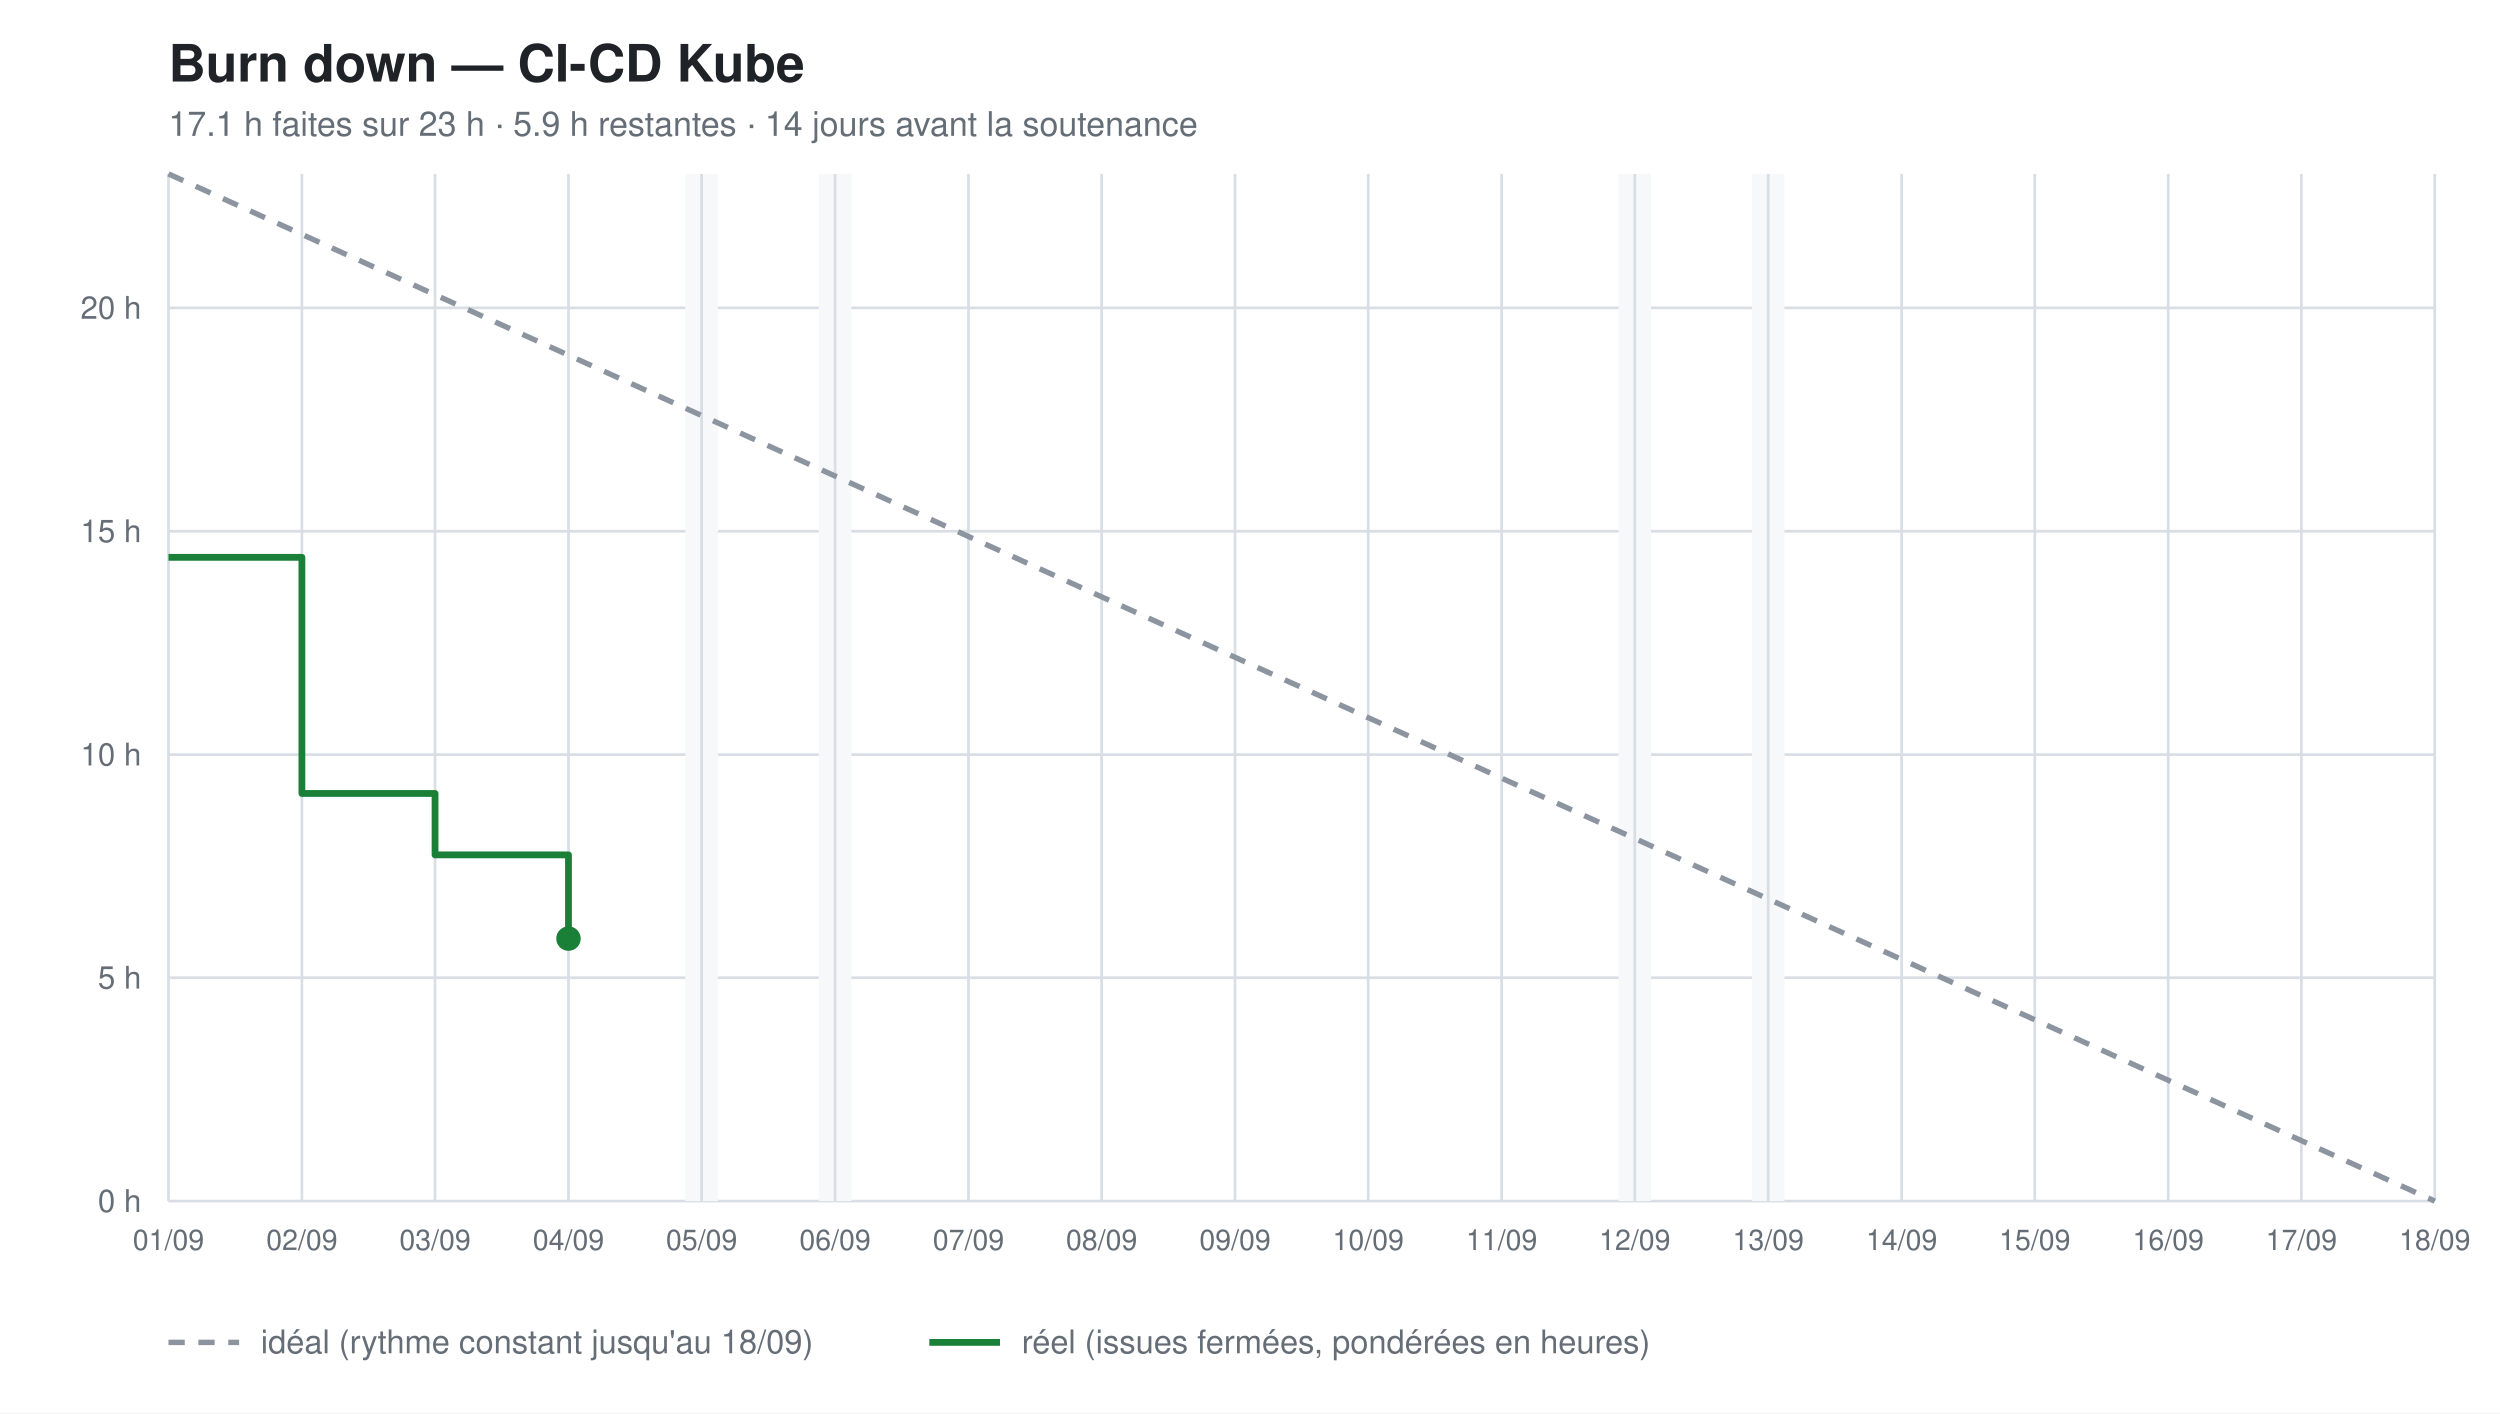
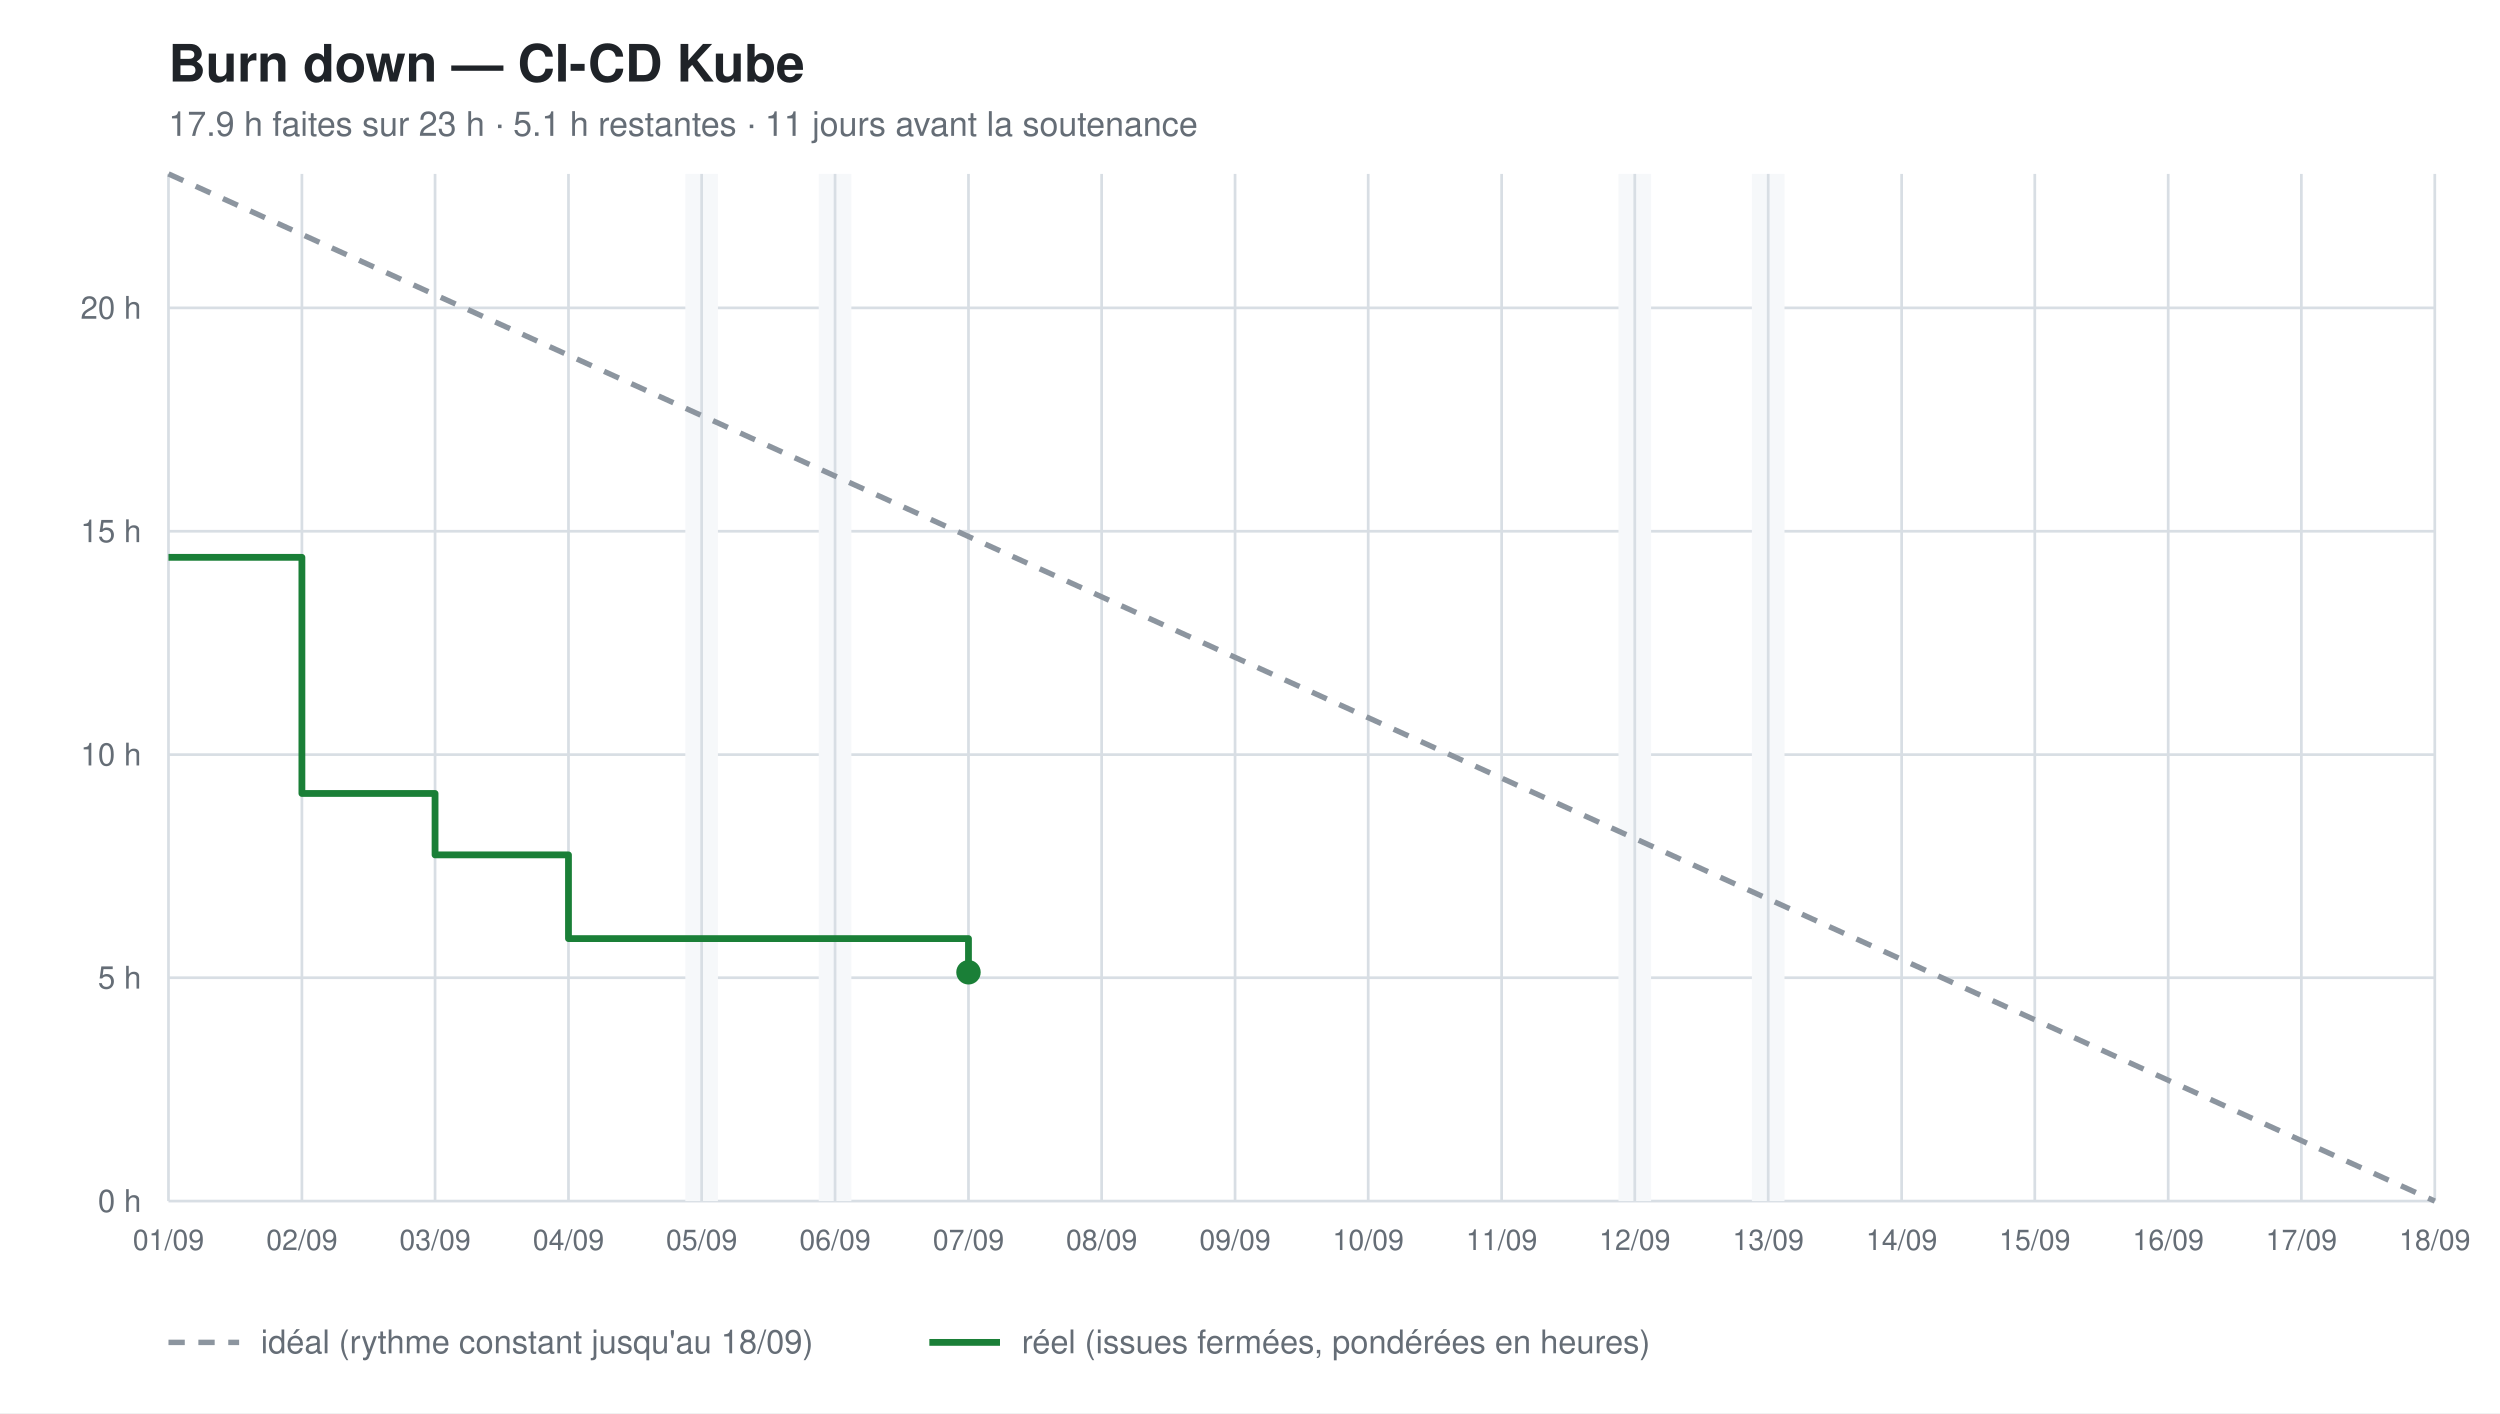
<svg xmlns="http://www.w3.org/2000/svg" width="920" height="520" viewBox="0 0 920 520" font-family="Segoe UI, Helvetica, Arial, sans-serif">
  <rect width="920" height="520" fill="#ffffff" />
  <text x="62" y="30" font-size="19" font-weight="600" fill="#1f2328">Burn down — CI-CD Kube</text>
-   <text x="62" y="50" font-size="12.5" fill="#656d76">17.1 h faites sur 23 h · 5.9 h restantes · 14 jours avant la soutenance</text>
+   <text x="62" y="50" font-size="12.5" fill="#656d76">17.9 h faites sur 23 h · 5.1 h restantes · 11 jours avant la soutenance</text>
  <line x1="62" y1="442.0" x2="896" y2="442.0" stroke="#d8dee4" stroke-width="1" />
  <text x="52" y="446.0" font-size="11.5" fill="#656d76" text-anchor="end">0 h</text>
  <line x1="62" y1="359.8" x2="896" y2="359.8" stroke="#d8dee4" stroke-width="1" />
  <text x="52" y="363.8" font-size="11.5" fill="#656d76" text-anchor="end">5 h</text>
  <line x1="62" y1="277.7" x2="896" y2="277.7" stroke="#d8dee4" stroke-width="1" />
  <text x="52" y="281.7" font-size="11.5" fill="#656d76" text-anchor="end">10 h</text>
  <line x1="62" y1="195.5" x2="896" y2="195.5" stroke="#d8dee4" stroke-width="1" />
  <text x="52" y="199.5" font-size="11.5" fill="#656d76" text-anchor="end">15 h</text>
  <line x1="62" y1="113.3" x2="896" y2="113.3" stroke="#d8dee4" stroke-width="1" />
  <text x="52" y="117.3" font-size="11.5" fill="#656d76" text-anchor="end">20 h</text>
  <line x1="62.0" y1="64" x2="62.0" y2="442" stroke="#d8dee4" stroke-width="1" />
  <text x="62.0" y="460" font-size="10.5" fill="#656d76" text-anchor="middle">01/09</text>
  <line x1="111.1" y1="64" x2="111.1" y2="442" stroke="#d8dee4" stroke-width="1" />
  <text x="111.1" y="460" font-size="10.5" fill="#656d76" text-anchor="middle">02/09</text>
  <line x1="160.1" y1="64" x2="160.1" y2="442" stroke="#d8dee4" stroke-width="1" />
  <text x="160.1" y="460" font-size="10.5" fill="#656d76" text-anchor="middle">03/09</text>
  <line x1="209.2" y1="64" x2="209.2" y2="442" stroke="#d8dee4" stroke-width="1" />
  <text x="209.2" y="460" font-size="10.5" fill="#656d76" text-anchor="middle">04/09</text>
  <rect x="252.2" y="64" width="12" height="378" fill="#f6f8fa" />
  <line x1="258.2" y1="64" x2="258.2" y2="442" stroke="#d8dee4" stroke-width="1" />
  <text x="258.2" y="460" font-size="10.5" fill="#656d76" text-anchor="middle">05/09</text>
  <rect x="301.3" y="64" width="12" height="378" fill="#f6f8fa" />
  <line x1="307.3" y1="64" x2="307.3" y2="442" stroke="#d8dee4" stroke-width="1" />
  <text x="307.3" y="460" font-size="10.5" fill="#656d76" text-anchor="middle">06/09</text>
  <line x1="356.4" y1="64" x2="356.4" y2="442" stroke="#d8dee4" stroke-width="1" />
  <text x="356.4" y="460" font-size="10.5" fill="#656d76" text-anchor="middle">07/09</text>
  <line x1="405.4" y1="64" x2="405.4" y2="442" stroke="#d8dee4" stroke-width="1" />
  <text x="405.4" y="460" font-size="10.5" fill="#656d76" text-anchor="middle">08/09</text>
  <line x1="454.5" y1="64" x2="454.5" y2="442" stroke="#d8dee4" stroke-width="1" />
  <text x="454.5" y="460" font-size="10.5" fill="#656d76" text-anchor="middle">09/09</text>
  <line x1="503.5" y1="64" x2="503.5" y2="442" stroke="#d8dee4" stroke-width="1" />
  <text x="503.5" y="460" font-size="10.5" fill="#656d76" text-anchor="middle">10/09</text>
  <line x1="552.6" y1="64" x2="552.6" y2="442" stroke="#d8dee4" stroke-width="1" />
  <text x="552.6" y="460" font-size="10.5" fill="#656d76" text-anchor="middle">11/09</text>
  <rect x="595.6" y="64" width="12" height="378" fill="#f6f8fa" />
  <line x1="601.6" y1="64" x2="601.6" y2="442" stroke="#d8dee4" stroke-width="1" />
  <text x="601.6" y="460" font-size="10.5" fill="#656d76" text-anchor="middle">12/09</text>
  <rect x="644.7" y="64" width="12" height="378" fill="#f6f8fa" />
  <line x1="650.7" y1="64" x2="650.7" y2="442" stroke="#d8dee4" stroke-width="1" />
  <text x="650.7" y="460" font-size="10.5" fill="#656d76" text-anchor="middle">13/09</text>
  <line x1="699.8" y1="64" x2="699.8" y2="442" stroke="#d8dee4" stroke-width="1" />
  <text x="699.8" y="460" font-size="10.5" fill="#656d76" text-anchor="middle">14/09</text>
  <line x1="748.8" y1="64" x2="748.8" y2="442" stroke="#d8dee4" stroke-width="1" />
  <text x="748.8" y="460" font-size="10.5" fill="#656d76" text-anchor="middle">15/09</text>
  <line x1="797.9" y1="64" x2="797.9" y2="442" stroke="#d8dee4" stroke-width="1" />
  <text x="797.9" y="460" font-size="10.5" fill="#656d76" text-anchor="middle">16/09</text>
  <line x1="846.9" y1="64" x2="846.9" y2="442" stroke="#d8dee4" stroke-width="1" />
  <text x="846.9" y="460" font-size="10.5" fill="#656d76" text-anchor="middle">17/09</text>
  <line x1="896.0" y1="64" x2="896.0" y2="442" stroke="#d8dee4" stroke-width="1" />
  <text x="896.0" y="460" font-size="10.5" fill="#656d76" text-anchor="middle">18/09</text>
  <line x1="62.0" y1="64.0" x2="896.0" y2="442.0" stroke="#8c959f" stroke-width="2" stroke-dasharray="6 5" />
-   <polyline points="62.0,205.1 111.1,205.1 111.1,292.0 160.1,292.0 160.1,314.6 209.2,314.6 209.2,345.4" fill="none" stroke="#1a7f37" stroke-width="2.5" stroke-linejoin="round" />
-   <circle cx="209.2" cy="345.4" r="4.5" fill="#1a7f37" />
+   <polyline points="62.0,205.1 111.1,205.1 111.1,292.0 160.1,292.0 160.1,314.6 209.2,314.6 209.2,345.4 258.2,345.4 258.2,345.4 307.3,345.4 307.3,345.4 356.4,345.4 356.4,357.8" fill="none" stroke="#1a7f37" stroke-width="2.5" stroke-linejoin="round" />
+   <circle cx="356.4" cy="357.8" r="4.5" fill="#1a7f37" />
  <line x1="62" y1="494" x2="88" y2="494" stroke="#8c959f" stroke-width="2" stroke-dasharray="6 5" />
  <text x="96" y="498" font-size="12" fill="#656d76">idéal (rythme constant jusqu'au 18/09)</text>
  <line x1="342" y1="494" x2="368" y2="494" stroke="#1a7f37" stroke-width="2.5" />
  <text x="376" y="498" font-size="12" fill="#656d76">réel (issues fermées, pondérées en heures)</text>
</svg>
